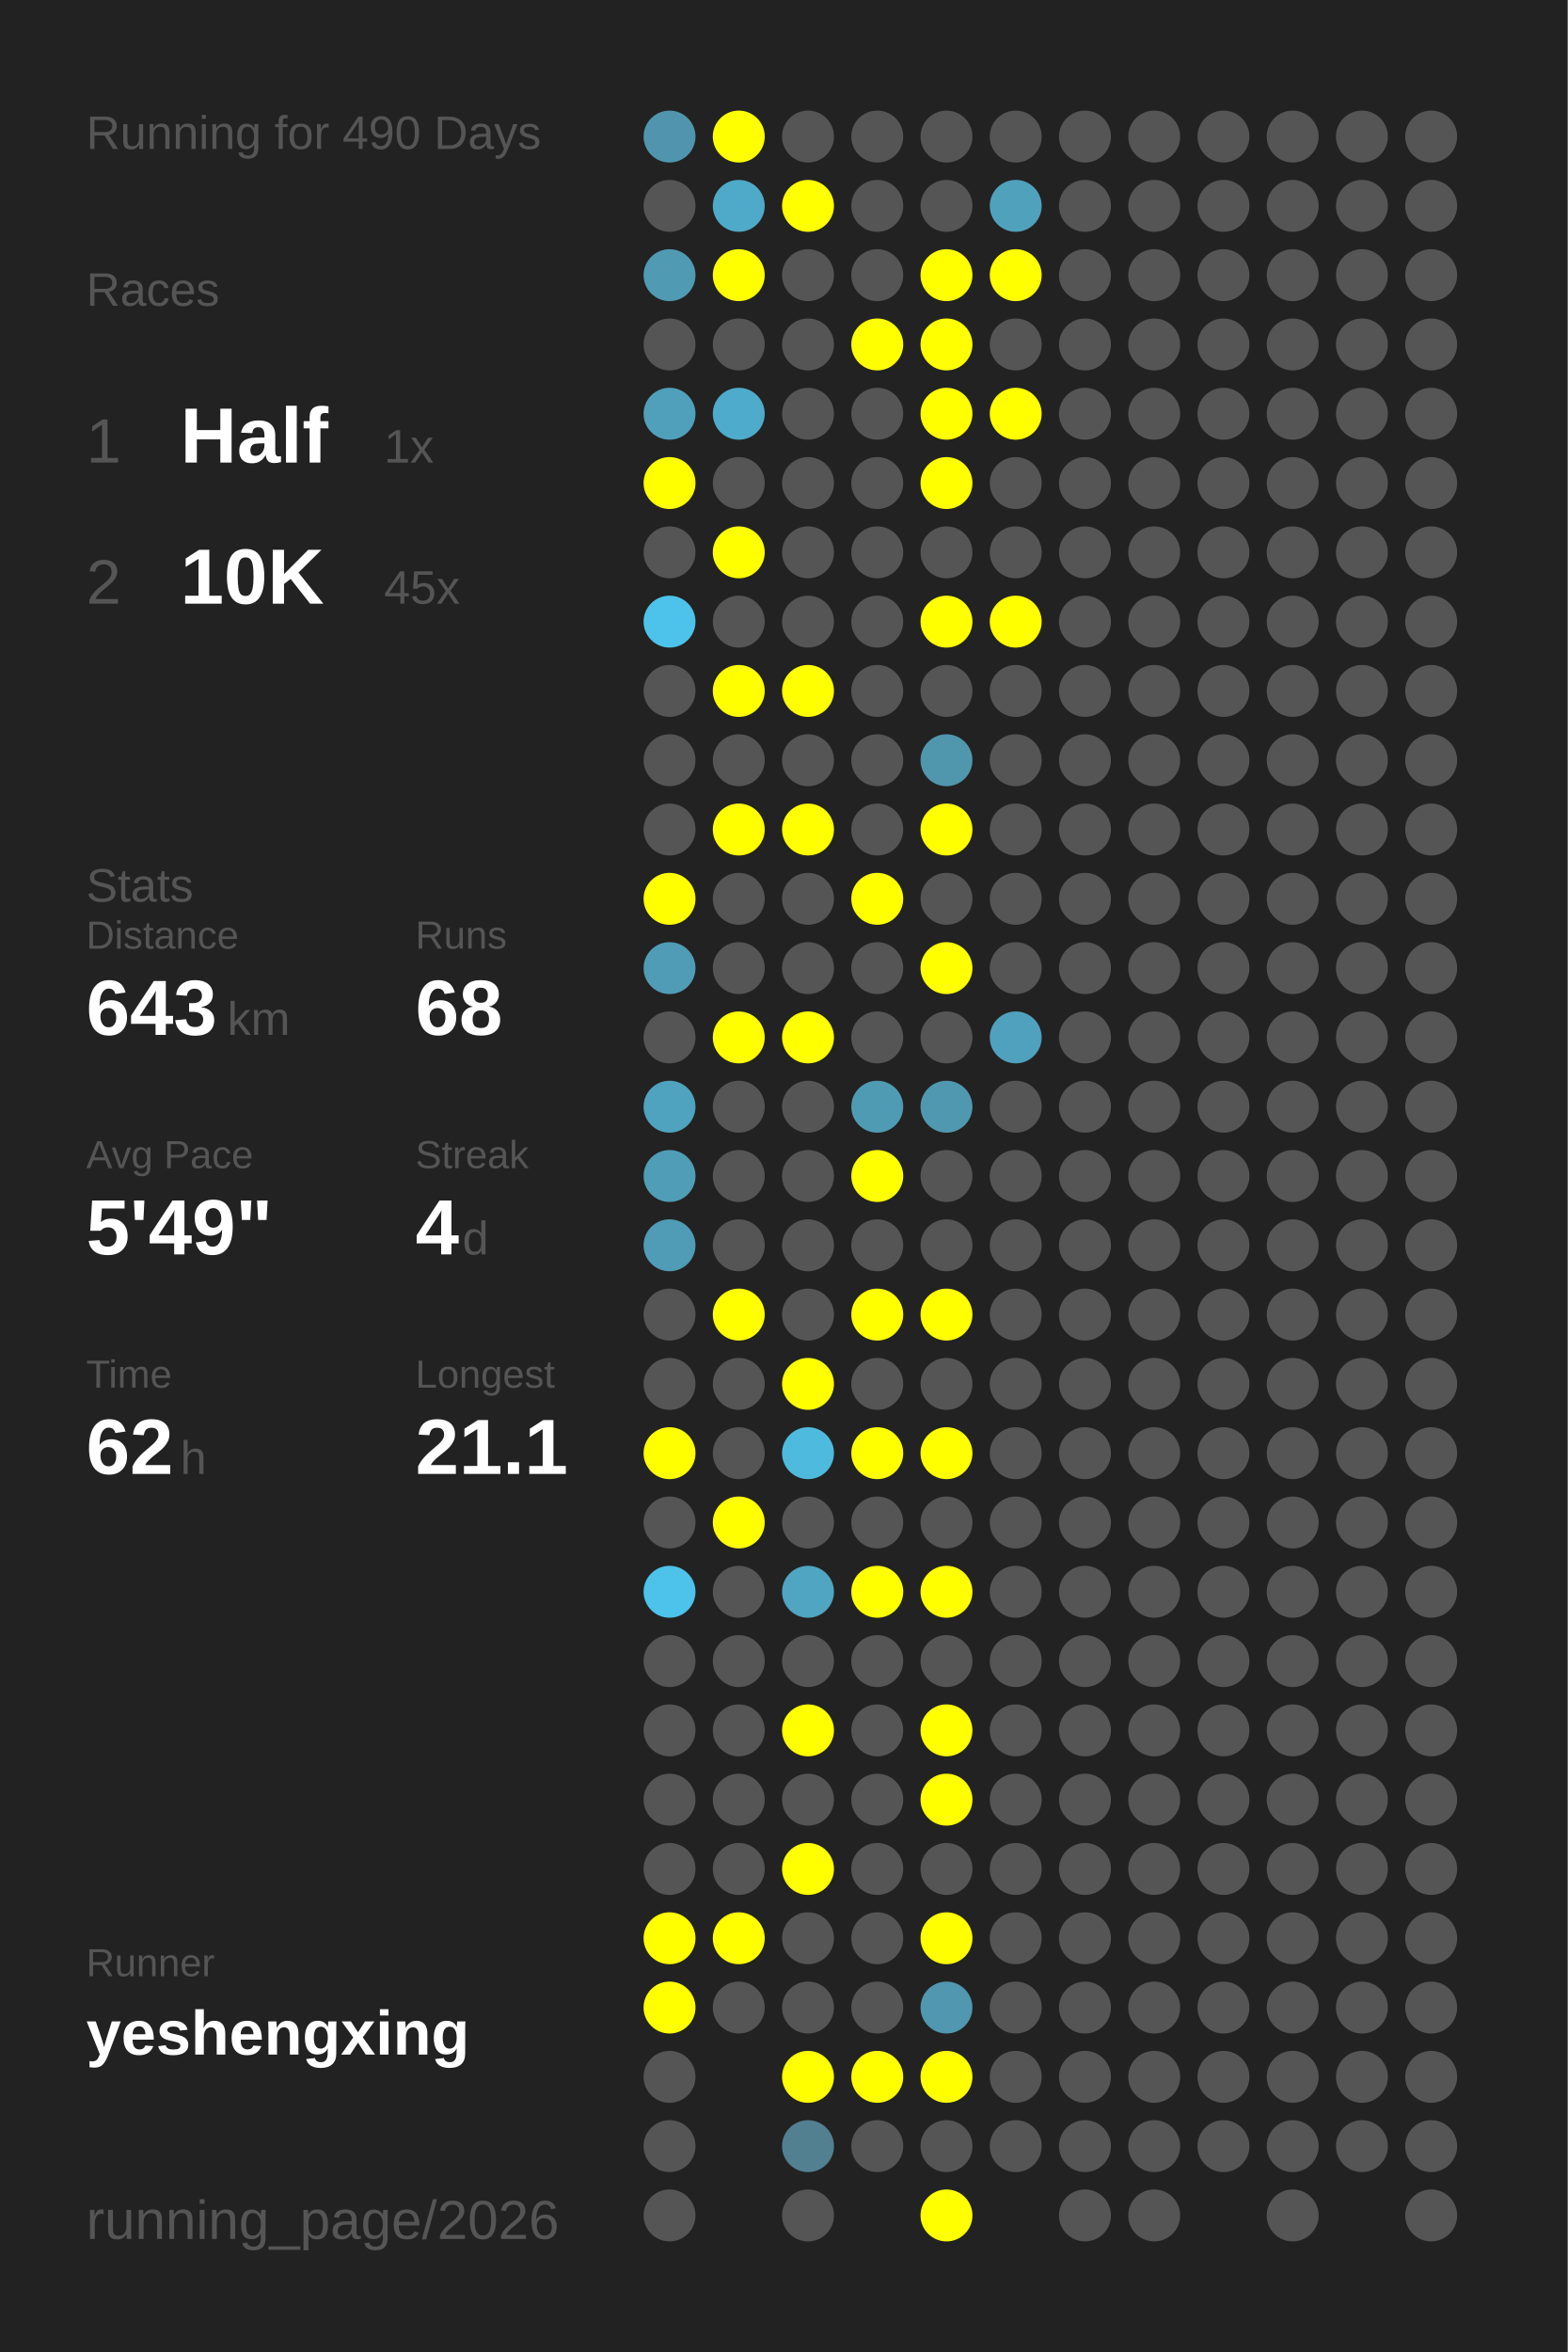
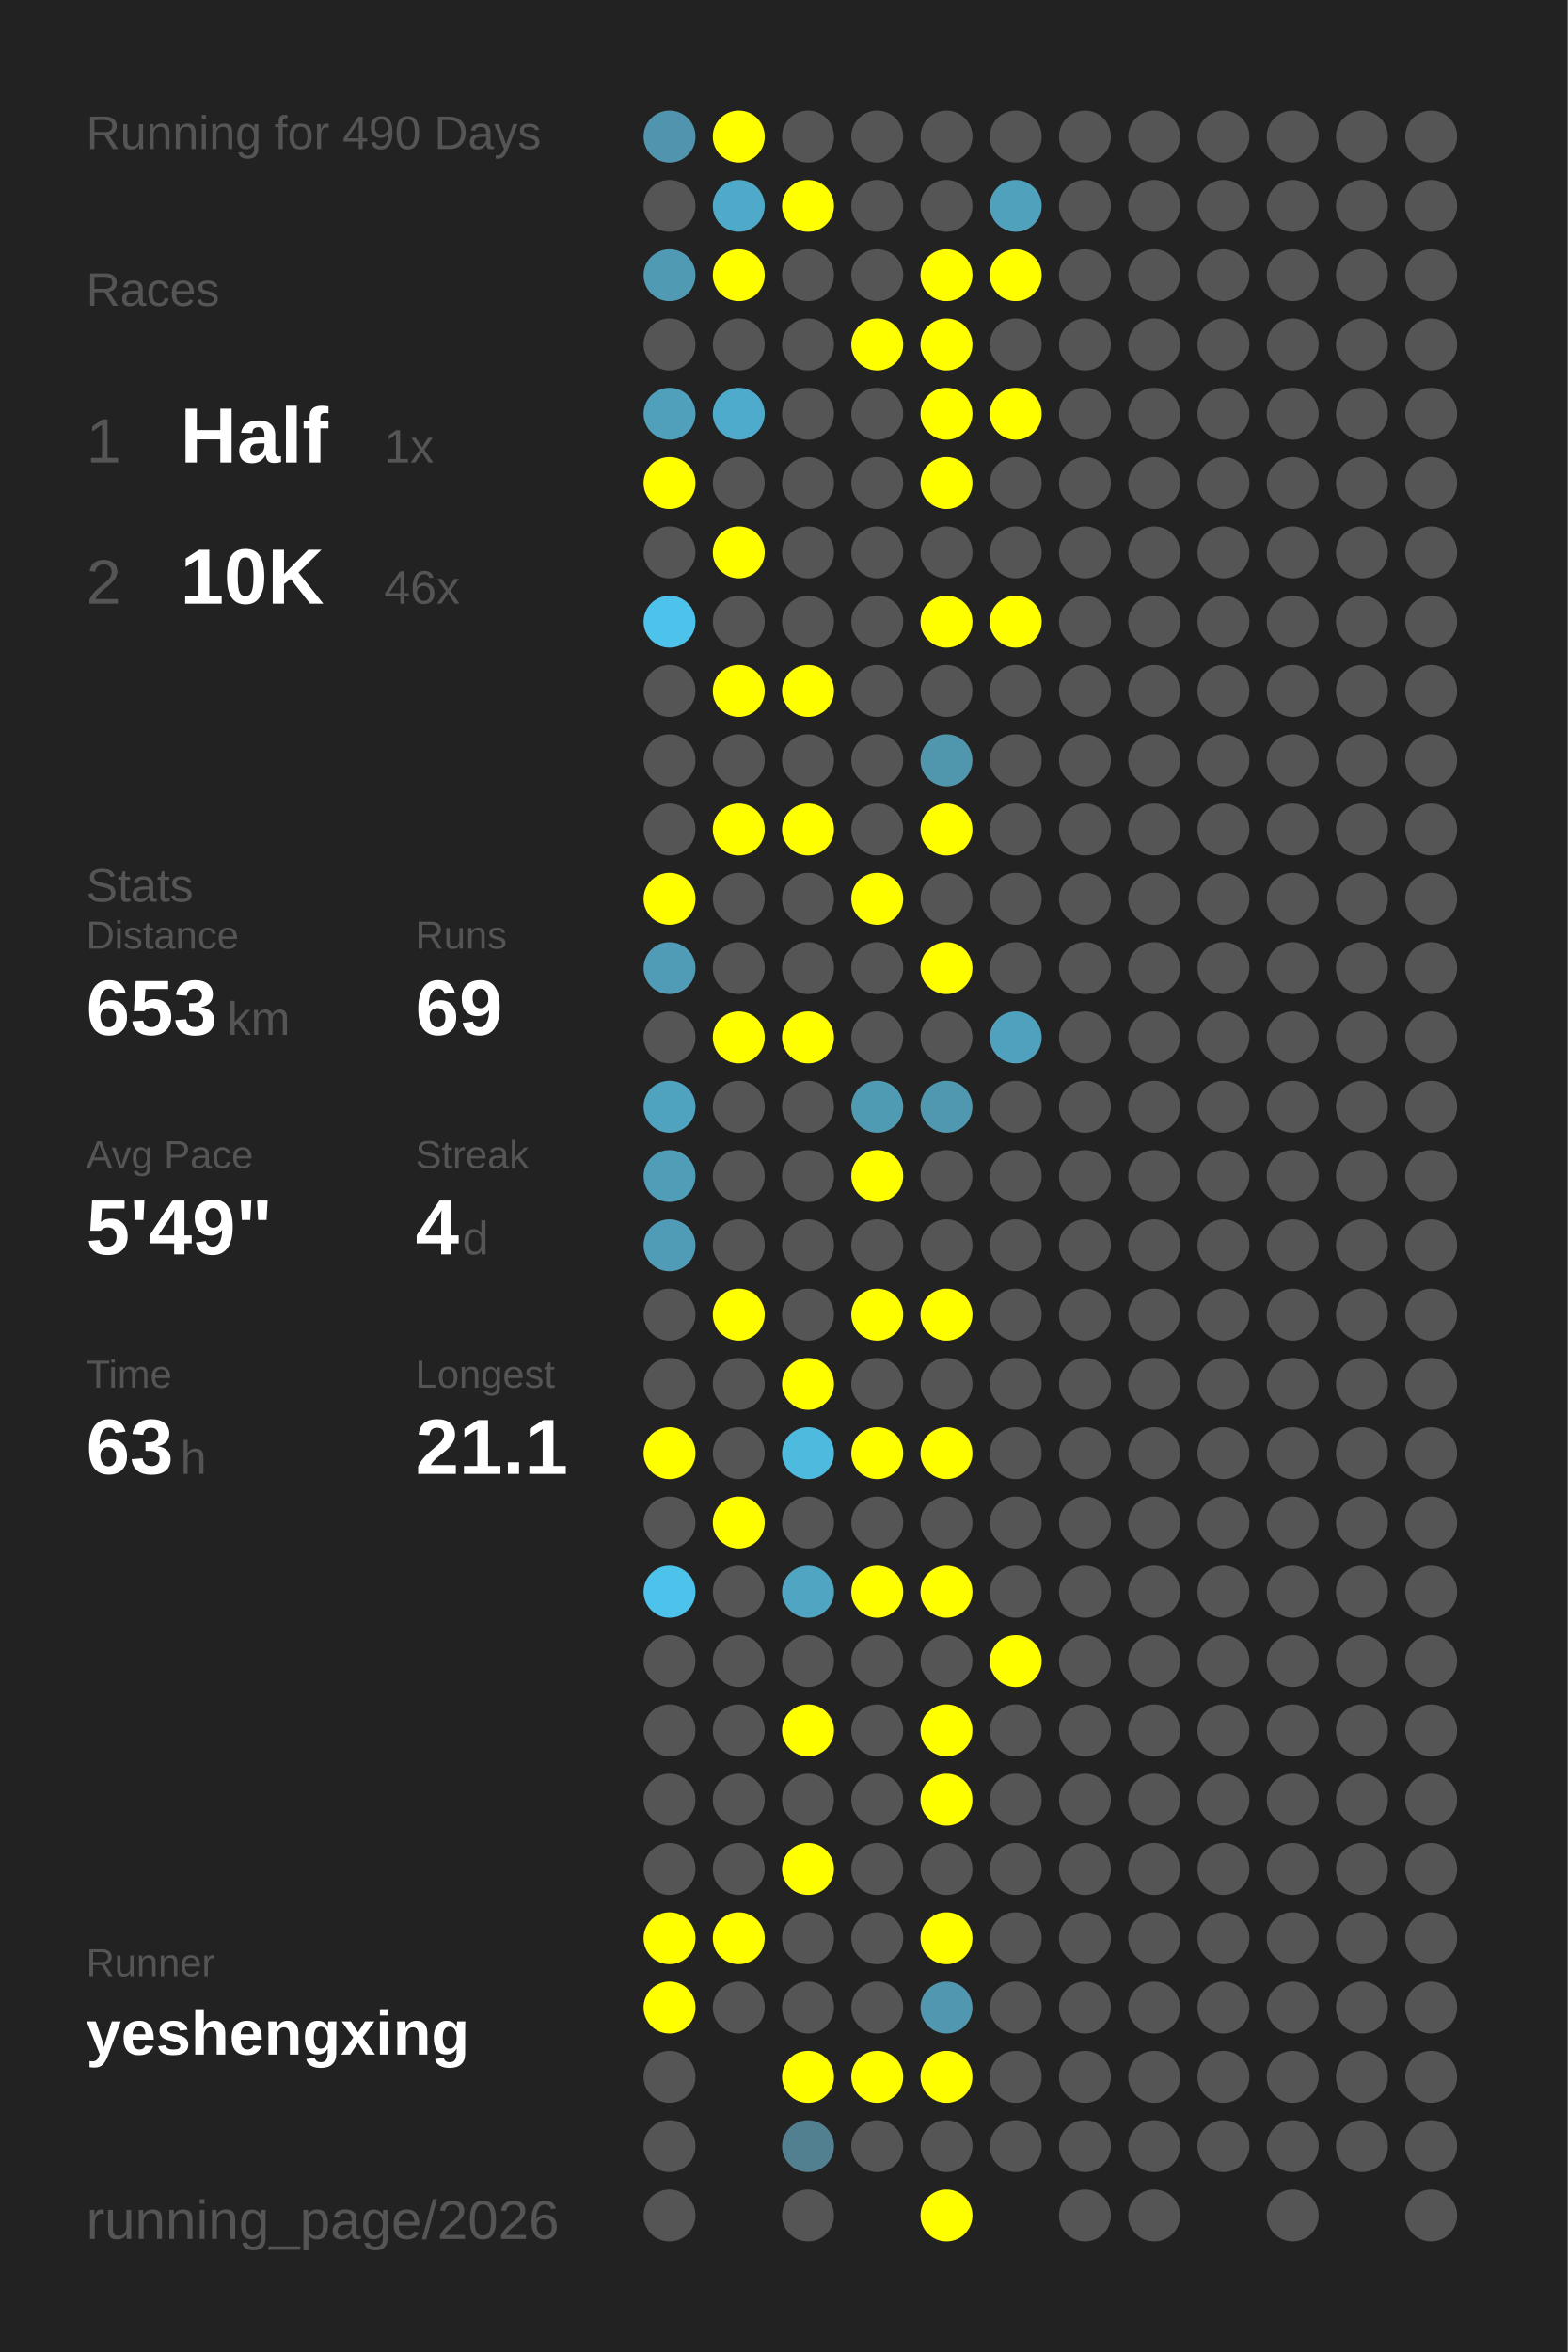
<svg xmlns="http://www.w3.org/2000/svg" baseProfile="full" height="300mm" version="1.1" viewBox="0,0,200,300" width="200mm">
  <defs />
  <rect fill="#222222" height="300" width="200" x="0" y="0" />
  <text fill="#555555" style="font-size:6px; font-family:Arial;" x="11" y="19">Running for 490 Days</text>
  <text fill="#555555" style="font-size:6px; font-family:Arial;" x="11" y="39">Races</text>
  <text fill="#555555" style="font-size:8px; font-family:Arial;" x="11" y="59">1</text>
  <text fill="#FFFFFF" style="font-size:10px; font-family:Arial; font-weight:bold;" x="23" y="59">Half</text>
  <text fill="#555555" style="font-size:6px; font-family:Arial;" x="49" y="59">1x</text>
  <text fill="#555555" style="font-size:8px; font-family:Arial;" x="11" y="77">2</text>
  <text fill="#FFFFFF" style="font-size:10px; font-family:Arial; font-weight:bold;" x="23" y="77">10K</text>
-   <text fill="#555555" style="font-size:6px; font-family:Arial;" x="49" y="77">45x</text>
+   <text fill="#555555" style="font-size:6px; font-family:Arial;" x="49" y="77">46x</text>
  <text fill="#555555" style="font-size:6px; font-family:Arial;" x="11" y="115">Stats</text>
  <text fill="#555555" style="font-size:5px; font-family:Arial;" x="11" y="121">Distance</text>
-   <text fill="#FFFFFF" style="font-size:10px; font-family:Arial; font-weight:bold;" x="11" y="132">643</text>
+   <text fill="#FFFFFF" style="font-size:10px; font-family:Arial; font-weight:bold;" x="11" y="132">653</text>
  <text fill="#555555" style="font-size:6px; font-family:Arial;" x="29" y="132">km</text>
  <text fill="#555555" style="font-size:5px; font-family:Arial;" x="53" y="121">Runs</text>
-   <text fill="#FFFFFF" style="font-size:10px; font-family:Arial; font-weight:bold;" x="53" y="132">68</text>
+   <text fill="#FFFFFF" style="font-size:10px; font-family:Arial; font-weight:bold;" x="53" y="132">69</text>
  <text fill="#555555" style="font-size:5px; font-family:Arial;" x="11" y="149">Avg Pace</text>
  <text fill="#FFFFFF" style="font-size:10px; font-family:Arial; font-weight:bold;" x="11" y="160">5'49"</text>
  <text fill="#555555" style="font-size:5px; font-family:Arial;" x="53" y="149">Streak</text>
  <text fill="#FFFFFF" style="font-size:10px; font-family:Arial; font-weight:bold;" x="53" y="160">4</text>
  <text fill="#555555" style="font-size:6px; font-family:Arial;" x="59" y="160">d</text>
  <text fill="#555555" style="font-size:5px; font-family:Arial;" x="11" y="177">Time</text>
-   <text fill="#FFFFFF" style="font-size:10px; font-family:Arial; font-weight:bold;" x="11" y="188">62</text>
+   <text fill="#FFFFFF" style="font-size:10px; font-family:Arial; font-weight:bold;" x="11" y="188">63</text>
  <text fill="#555555" style="font-size:6px; font-family:Arial;" x="23" y="188">h</text>
  <text fill="#555555" style="font-size:5px; font-family:Arial;" x="53" y="177">Longest</text>
  <text fill="#FFFFFF" style="font-size:10px; font-family:Arial; font-weight:bold;" x="53" y="188">21.1</text>
  <text fill="#555555" style="font-size:5px; font-family:Arial;" x="11" y="252.065">Runner</text>
  <text fill="#FFFFFF" style="font-size:8px; font-family:Arial; font-weight:bold;" x="11" y="262.065">yeshengxing</text>
  <text fill="#555555" style="font-size:7px; font-family:Arial;" x="11" y="285.581">running_page/2026</text>
  <circle cx="85.417" cy="17.419" fill="#5095ad" r="3.312" />
  <circle cx="85.417" cy="26.258" fill="#555555" r="3.312" />
  <circle cx="85.417" cy="35.097" fill="#509ab3" r="3.312" />
  <circle cx="85.417" cy="43.935" fill="#555555" r="3.312" />
  <circle cx="85.417" cy="52.774" fill="#50a0bb" r="3.312" />
  <circle cx="85.417" cy="61.613" fill="#FFFF00" r="3.312" />
  <circle cx="85.417" cy="70.452" fill="#555555" r="3.312" />
  <circle cx="85.417" cy="79.29" fill="#4dc3eb" r="3.312" />
  <circle cx="85.417" cy="88.129" fill="#555555" r="3.312" />
  <circle cx="85.417" cy="96.968" fill="#555555" r="3.312" />
  <circle cx="85.417" cy="105.806" fill="#555555" r="3.312" />
  <circle cx="85.417" cy="114.645" fill="#FFFF00" r="3.312" />
  <circle cx="85.417" cy="123.484" fill="#509cb6" r="3.312" />
  <circle cx="85.417" cy="132.323" fill="#555555" r="3.312" />
  <circle cx="85.417" cy="141.161" fill="#4fa3bf" r="3.312" />
  <circle cx="85.417" cy="150" fill="#509db7" r="3.312" />
  <circle cx="85.417" cy="158.839" fill="#509bb5" r="3.312" />
  <circle cx="85.417" cy="167.677" fill="#555555" r="3.312" />
  <circle cx="85.417" cy="176.516" fill="#555555" r="3.312" />
  <circle cx="85.417" cy="185.355" fill="#FFFF00" r="3.312" />
  <circle cx="85.417" cy="194.194" fill="#555555" r="3.312" />
  <circle cx="85.417" cy="203.032" fill="#4dc2ea" r="3.312" />
  <circle cx="85.417" cy="211.871" fill="#555555" r="3.312" />
  <circle cx="85.417" cy="220.71" fill="#555555" r="3.312" />
  <circle cx="85.417" cy="229.548" fill="#555555" r="3.312" />
  <circle cx="85.417" cy="238.387" fill="#555555" r="3.312" />
  <circle cx="85.417" cy="247.226" fill="#FFFF00" r="3.312" />
  <circle cx="85.417" cy="256.065" fill="#FFFF00" r="3.312" />
  <circle cx="85.417" cy="264.903" fill="#555555" r="3.312" />
  <circle cx="85.417" cy="273.742" fill="#555555" r="3.312" />
  <circle cx="85.417" cy="282.581" fill="#555555" r="3.312" />
  <circle cx="94.25" cy="17.419" fill="#FFFF00" r="3.312" />
  <circle cx="94.25" cy="26.258" fill="#4fa9c8" r="3.312" />
  <circle cx="94.25" cy="35.097" fill="#FFFF00" r="3.312" />
  <circle cx="94.25" cy="43.935" fill="#555555" r="3.312" />
  <circle cx="94.25" cy="52.774" fill="#4fabcb" r="3.312" />
  <circle cx="94.25" cy="61.613" fill="#555555" r="3.312" />
  <circle cx="94.25" cy="70.452" fill="#FFFF00" r="3.312" />
  <circle cx="94.25" cy="79.29" fill="#555555" r="3.312" />
  <circle cx="94.25" cy="88.129" fill="#FFFF00" r="3.312" />
  <circle cx="94.25" cy="96.968" fill="#555555" r="3.312" />
  <circle cx="94.25" cy="105.806" fill="#FFFF00" r="3.312" />
  <circle cx="94.25" cy="114.645" fill="#555555" r="3.312" />
  <circle cx="94.25" cy="123.484" fill="#555555" r="3.312" />
  <circle cx="94.25" cy="132.323" fill="#FFFF00" r="3.312" />
  <circle cx="94.25" cy="141.161" fill="#555555" r="3.312" />
  <circle cx="94.25" cy="150" fill="#555555" r="3.312" />
  <circle cx="94.25" cy="158.839" fill="#555555" r="3.312" />
  <circle cx="94.25" cy="167.677" fill="#FFFF00" r="3.312" />
  <circle cx="94.25" cy="176.516" fill="#555555" r="3.312" />
  <circle cx="94.25" cy="185.355" fill="#555555" r="3.312" />
  <circle cx="94.25" cy="194.194" fill="#FFFF00" r="3.312" />
  <circle cx="94.25" cy="203.032" fill="#555555" r="3.312" />
  <circle cx="94.25" cy="211.871" fill="#555555" r="3.312" />
  <circle cx="94.25" cy="220.71" fill="#555555" r="3.312" />
  <circle cx="94.25" cy="229.548" fill="#555555" r="3.312" />
  <circle cx="94.25" cy="238.387" fill="#555555" r="3.312" />
  <circle cx="94.25" cy="247.226" fill="#FFFF00" r="3.312" />
  <circle cx="94.25" cy="256.065" fill="#555555" r="3.312" />
  <circle cx="103.083" cy="17.419" fill="#555555" r="3.312" />
  <circle cx="103.083" cy="26.258" fill="#FFFF00" r="3.312" />
  <circle cx="103.083" cy="35.097" fill="#555555" r="3.312" />
  <circle cx="103.083" cy="43.935" fill="#555555" r="3.312" />
  <circle cx="103.083" cy="52.774" fill="#555555" r="3.312" />
  <circle cx="103.083" cy="61.613" fill="#555555" r="3.312" />
  <circle cx="103.083" cy="70.452" fill="#555555" r="3.312" />
  <circle cx="103.083" cy="79.29" fill="#555555" r="3.312" />
  <circle cx="103.083" cy="88.129" fill="#FFFF00" r="3.312" />
  <circle cx="103.083" cy="96.968" fill="#555555" r="3.312" />
  <circle cx="103.083" cy="105.806" fill="#FFFF00" r="3.312" />
  <circle cx="103.083" cy="114.645" fill="#555555" r="3.312" />
  <circle cx="103.083" cy="123.484" fill="#555555" r="3.312" />
  <circle cx="103.083" cy="132.323" fill="#FFFF00" r="3.312" />
  <circle cx="103.083" cy="141.161" fill="#555555" r="3.312" />
  <circle cx="103.083" cy="150" fill="#555555" r="3.312" />
  <circle cx="103.083" cy="158.839" fill="#555555" r="3.312" />
  <circle cx="103.083" cy="167.677" fill="#555555" r="3.312" />
  <circle cx="103.083" cy="176.516" fill="#FFFF00" r="3.312" />
  <circle cx="103.083" cy="185.355" fill="#4ebade" r="3.312" />
  <circle cx="103.083" cy="194.194" fill="#555555" r="3.312" />
  <circle cx="103.083" cy="203.032" fill="#4fa5c2" r="3.312" />
  <circle cx="103.083" cy="211.871" fill="#555555" r="3.312" />
  <circle cx="103.083" cy="220.71" fill="#FFFF00" r="3.312" />
  <circle cx="103.083" cy="229.548" fill="#555555" r="3.312" />
  <circle cx="103.083" cy="238.387" fill="#FFFF00" r="3.312" />
  <circle cx="103.083" cy="247.226" fill="#555555" r="3.312" />
  <circle cx="103.083" cy="256.065" fill="#555555" r="3.312" />
  <circle cx="103.083" cy="264.903" fill="#FFFF00" r="3.312" />
  <circle cx="103.083" cy="273.742" fill="#528090" r="3.312" />
  <circle cx="103.083" cy="282.581" fill="#555555" r="3.312" />
  <circle cx="111.917" cy="17.419" fill="#555555" r="3.312" />
  <circle cx="111.917" cy="26.258" fill="#555555" r="3.312" />
  <circle cx="111.917" cy="35.097" fill="#555555" r="3.312" />
  <circle cx="111.917" cy="43.935" fill="#FFFF00" r="3.312" />
  <circle cx="111.917" cy="52.774" fill="#555555" r="3.312" />
  <circle cx="111.917" cy="61.613" fill="#555555" r="3.312" />
  <circle cx="111.917" cy="70.452" fill="#555555" r="3.312" />
  <circle cx="111.917" cy="79.29" fill="#555555" r="3.312" />
  <circle cx="111.917" cy="88.129" fill="#555555" r="3.312" />
  <circle cx="111.917" cy="96.968" fill="#555555" r="3.312" />
  <circle cx="111.917" cy="105.806" fill="#555555" r="3.312" />
  <circle cx="111.917" cy="114.645" fill="#FFFF00" r="3.312" />
  <circle cx="111.917" cy="123.484" fill="#555555" r="3.312" />
  <circle cx="111.917" cy="132.323" fill="#555555" r="3.312" />
  <circle cx="111.917" cy="141.161" fill="#509bb4" r="3.312" />
  <circle cx="111.917" cy="150" fill="#FFFF00" r="3.312" />
  <circle cx="111.917" cy="158.839" fill="#555555" r="3.312" />
  <circle cx="111.917" cy="167.677" fill="#FFFF00" r="3.312" />
  <circle cx="111.917" cy="176.516" fill="#555555" r="3.312" />
  <circle cx="111.917" cy="185.355" fill="#FFFF00" r="3.312" />
  <circle cx="111.917" cy="194.194" fill="#555555" r="3.312" />
  <circle cx="111.917" cy="203.032" fill="#FFFF00" r="3.312" />
  <circle cx="111.917" cy="211.871" fill="#555555" r="3.312" />
  <circle cx="111.917" cy="220.71" fill="#555555" r="3.312" />
  <circle cx="111.917" cy="229.548" fill="#555555" r="3.312" />
  <circle cx="111.917" cy="238.387" fill="#555555" r="3.312" />
  <circle cx="111.917" cy="247.226" fill="#555555" r="3.312" />
  <circle cx="111.917" cy="256.065" fill="#555555" r="3.312" />
  <circle cx="111.917" cy="264.903" fill="#FFFF00" r="3.312" />
  <circle cx="111.917" cy="273.742" fill="#555555" r="3.312" />
  <circle cx="120.75" cy="17.419" fill="#555555" r="3.312" />
  <circle cx="120.75" cy="26.258" fill="#555555" r="3.312" />
  <circle cx="120.75" cy="35.097" fill="#FFFF00" r="3.312" />
  <circle cx="120.75" cy="43.935" fill="#FFFF00" r="3.312" />
  <circle cx="120.75" cy="52.774" fill="#FFFF00" r="3.312" />
  <circle cx="120.75" cy="61.613" fill="#FFFF00" r="3.312" />
  <circle cx="120.75" cy="70.452" fill="#555555" r="3.312" />
  <circle cx="120.75" cy="79.29" fill="#FFFF00" r="3.312" />
  <circle cx="120.75" cy="88.129" fill="#555555" r="3.312" />
  <circle cx="120.75" cy="96.968" fill="#5096ad" r="3.312" />
  <circle cx="120.75" cy="105.806" fill="#FFFF00" r="3.312" />
  <circle cx="120.75" cy="114.645" fill="#555555" r="3.312" />
  <circle cx="120.75" cy="123.484" fill="#FFFF00" r="3.312" />
  <circle cx="120.75" cy="132.323" fill="#555555" r="3.312" />
  <circle cx="120.75" cy="141.161" fill="#5098b0" r="3.312" />
  <circle cx="120.75" cy="150" fill="#555555" r="3.312" />
  <circle cx="120.75" cy="158.839" fill="#555555" r="3.312" />
  <circle cx="120.75" cy="167.677" fill="#FFFF00" r="3.312" />
  <circle cx="120.75" cy="176.516" fill="#555555" r="3.312" />
  <circle cx="120.75" cy="185.355" fill="#FFFF00" r="3.312" />
  <circle cx="120.75" cy="194.194" fill="#555555" r="3.312" />
  <circle cx="120.75" cy="203.032" fill="#FFFF00" r="3.312" />
  <circle cx="120.75" cy="211.871" fill="#555555" r="3.312" />
  <circle cx="120.75" cy="220.71" fill="#FFFF00" r="3.312" />
  <circle cx="120.75" cy="229.548" fill="#FFFF00" r="3.312" />
  <circle cx="120.75" cy="238.387" fill="#555555" r="3.312" />
  <circle cx="120.75" cy="247.226" fill="#FFFF00" r="3.312" />
  <circle cx="120.75" cy="256.065" fill="#5097af" r="3.312" />
  <circle cx="120.75" cy="264.903" fill="#FFFF00" r="3.312" />
  <circle cx="120.75" cy="273.742" fill="#555555" r="3.312" />
  <circle cx="120.75" cy="282.581" fill="#FFFF00" r="3.312" />
  <circle cx="129.583" cy="17.419" fill="#555555" r="3.312" />
  <circle cx="129.583" cy="26.258" fill="#50a1bc" r="3.312" />
  <circle cx="129.583" cy="35.097" fill="#FFFF00" r="3.312" />
  <circle cx="129.583" cy="43.935" fill="#555555" r="3.312" />
  <circle cx="129.583" cy="52.774" fill="#FFFF00" r="3.312" />
  <circle cx="129.583" cy="61.613" fill="#555555" r="3.312" />
  <circle cx="129.583" cy="70.452" fill="#555555" r="3.312" />
  <circle cx="129.583" cy="79.29" fill="#FFFF00" r="3.312" />
  <circle cx="129.583" cy="88.129" fill="#555555" r="3.312" />
  <circle cx="129.583" cy="96.968" fill="#555555" r="3.312" />
  <circle cx="129.583" cy="105.806" fill="#555555" r="3.312" />
  <circle cx="129.583" cy="114.645" fill="#555555" r="3.312" />
  <circle cx="129.583" cy="123.484" fill="#555555" r="3.312" />
  <circle cx="129.583" cy="132.323" fill="#50a1bd" r="3.312" />
  <circle cx="129.583" cy="141.161" fill="#555555" r="3.312" />
  <circle cx="129.583" cy="150" fill="#555555" r="3.312" />
  <circle cx="129.583" cy="158.839" fill="#555555" r="3.312" />
  <circle cx="129.583" cy="167.677" fill="#555555" r="3.312" />
  <circle cx="129.583" cy="176.516" fill="#555555" r="3.312" />
  <circle cx="129.583" cy="185.355" fill="#555555" r="3.312" />
  <circle cx="129.583" cy="194.194" fill="#555555" r="3.312" />
  <circle cx="129.583" cy="203.032" fill="#555555" r="3.312" />
-   <circle cx="129.583" cy="211.871" fill="#555555" r="3.312" />
+   <circle cx="129.583" cy="211.871" fill="#FFFF00" r="3.312" />
  <circle cx="129.583" cy="220.71" fill="#555555" r="3.312" />
  <circle cx="129.583" cy="229.548" fill="#555555" r="3.312" />
  <circle cx="129.583" cy="238.387" fill="#555555" r="3.312" />
  <circle cx="129.583" cy="247.226" fill="#555555" r="3.312" />
  <circle cx="129.583" cy="256.065" fill="#555555" r="3.312" />
  <circle cx="129.583" cy="264.903" fill="#555555" r="3.312" />
  <circle cx="129.583" cy="273.742" fill="#555555" r="3.312" />
  <circle cx="138.417" cy="17.419" fill="#555555" r="3.312" />
  <circle cx="138.417" cy="26.258" fill="#555555" r="3.312" />
  <circle cx="138.417" cy="35.097" fill="#555555" r="3.312" />
  <circle cx="138.417" cy="43.935" fill="#555555" r="3.312" />
  <circle cx="138.417" cy="52.774" fill="#555555" r="3.312" />
  <circle cx="138.417" cy="61.613" fill="#555555" r="3.312" />
  <circle cx="138.417" cy="70.452" fill="#555555" r="3.312" />
  <circle cx="138.417" cy="79.29" fill="#555555" r="3.312" />
  <circle cx="138.417" cy="88.129" fill="#555555" r="3.312" />
  <circle cx="138.417" cy="96.968" fill="#555555" r="3.312" />
  <circle cx="138.417" cy="105.806" fill="#555555" r="3.312" />
  <circle cx="138.417" cy="114.645" fill="#555555" r="3.312" />
  <circle cx="138.417" cy="123.484" fill="#555555" r="3.312" />
  <circle cx="138.417" cy="132.323" fill="#555555" r="3.312" />
  <circle cx="138.417" cy="141.161" fill="#555555" r="3.312" />
  <circle cx="138.417" cy="150" fill="#555555" r="3.312" />
  <circle cx="138.417" cy="158.839" fill="#555555" r="3.312" />
  <circle cx="138.417" cy="167.677" fill="#555555" r="3.312" />
  <circle cx="138.417" cy="176.516" fill="#555555" r="3.312" />
  <circle cx="138.417" cy="185.355" fill="#555555" r="3.312" />
  <circle cx="138.417" cy="194.194" fill="#555555" r="3.312" />
  <circle cx="138.417" cy="203.032" fill="#555555" r="3.312" />
  <circle cx="138.417" cy="211.871" fill="#555555" r="3.312" />
  <circle cx="138.417" cy="220.71" fill="#555555" r="3.312" />
  <circle cx="138.417" cy="229.548" fill="#555555" r="3.312" />
  <circle cx="138.417" cy="238.387" fill="#555555" r="3.312" />
  <circle cx="138.417" cy="247.226" fill="#555555" r="3.312" />
  <circle cx="138.417" cy="256.065" fill="#555555" r="3.312" />
  <circle cx="138.417" cy="264.903" fill="#555555" r="3.312" />
  <circle cx="138.417" cy="273.742" fill="#555555" r="3.312" />
  <circle cx="138.417" cy="282.581" fill="#555555" r="3.312" />
  <circle cx="147.25" cy="17.419" fill="#555555" r="3.312" />
  <circle cx="147.25" cy="26.258" fill="#555555" r="3.312" />
  <circle cx="147.25" cy="35.097" fill="#555555" r="3.312" />
  <circle cx="147.25" cy="43.935" fill="#555555" r="3.312" />
  <circle cx="147.25" cy="52.774" fill="#555555" r="3.312" />
  <circle cx="147.25" cy="61.613" fill="#555555" r="3.312" />
  <circle cx="147.25" cy="70.452" fill="#555555" r="3.312" />
  <circle cx="147.25" cy="79.29" fill="#555555" r="3.312" />
  <circle cx="147.25" cy="88.129" fill="#555555" r="3.312" />
  <circle cx="147.25" cy="96.968" fill="#555555" r="3.312" />
  <circle cx="147.25" cy="105.806" fill="#555555" r="3.312" />
  <circle cx="147.25" cy="114.645" fill="#555555" r="3.312" />
  <circle cx="147.25" cy="123.484" fill="#555555" r="3.312" />
  <circle cx="147.25" cy="132.323" fill="#555555" r="3.312" />
  <circle cx="147.25" cy="141.161" fill="#555555" r="3.312" />
  <circle cx="147.25" cy="150" fill="#555555" r="3.312" />
  <circle cx="147.25" cy="158.839" fill="#555555" r="3.312" />
  <circle cx="147.25" cy="167.677" fill="#555555" r="3.312" />
  <circle cx="147.25" cy="176.516" fill="#555555" r="3.312" />
  <circle cx="147.25" cy="185.355" fill="#555555" r="3.312" />
  <circle cx="147.25" cy="194.194" fill="#555555" r="3.312" />
  <circle cx="147.25" cy="203.032" fill="#555555" r="3.312" />
  <circle cx="147.25" cy="211.871" fill="#555555" r="3.312" />
  <circle cx="147.25" cy="220.71" fill="#555555" r="3.312" />
  <circle cx="147.25" cy="229.548" fill="#555555" r="3.312" />
  <circle cx="147.25" cy="238.387" fill="#555555" r="3.312" />
  <circle cx="147.25" cy="247.226" fill="#555555" r="3.312" />
  <circle cx="147.25" cy="256.065" fill="#555555" r="3.312" />
  <circle cx="147.25" cy="264.903" fill="#555555" r="3.312" />
  <circle cx="147.25" cy="273.742" fill="#555555" r="3.312" />
  <circle cx="147.25" cy="282.581" fill="#555555" r="3.312" />
  <circle cx="156.083" cy="17.419" fill="#555555" r="3.312" />
  <circle cx="156.083" cy="26.258" fill="#555555" r="3.312" />
  <circle cx="156.083" cy="35.097" fill="#555555" r="3.312" />
  <circle cx="156.083" cy="43.935" fill="#555555" r="3.312" />
  <circle cx="156.083" cy="52.774" fill="#555555" r="3.312" />
  <circle cx="156.083" cy="61.613" fill="#555555" r="3.312" />
  <circle cx="156.083" cy="70.452" fill="#555555" r="3.312" />
  <circle cx="156.083" cy="79.29" fill="#555555" r="3.312" />
  <circle cx="156.083" cy="88.129" fill="#555555" r="3.312" />
  <circle cx="156.083" cy="96.968" fill="#555555" r="3.312" />
  <circle cx="156.083" cy="105.806" fill="#555555" r="3.312" />
  <circle cx="156.083" cy="114.645" fill="#555555" r="3.312" />
  <circle cx="156.083" cy="123.484" fill="#555555" r="3.312" />
  <circle cx="156.083" cy="132.323" fill="#555555" r="3.312" />
  <circle cx="156.083" cy="141.161" fill="#555555" r="3.312" />
  <circle cx="156.083" cy="150" fill="#555555" r="3.312" />
  <circle cx="156.083" cy="158.839" fill="#555555" r="3.312" />
  <circle cx="156.083" cy="167.677" fill="#555555" r="3.312" />
  <circle cx="156.083" cy="176.516" fill="#555555" r="3.312" />
  <circle cx="156.083" cy="185.355" fill="#555555" r="3.312" />
  <circle cx="156.083" cy="194.194" fill="#555555" r="3.312" />
  <circle cx="156.083" cy="203.032" fill="#555555" r="3.312" />
  <circle cx="156.083" cy="211.871" fill="#555555" r="3.312" />
  <circle cx="156.083" cy="220.71" fill="#555555" r="3.312" />
  <circle cx="156.083" cy="229.548" fill="#555555" r="3.312" />
  <circle cx="156.083" cy="238.387" fill="#555555" r="3.312" />
  <circle cx="156.083" cy="247.226" fill="#555555" r="3.312" />
  <circle cx="156.083" cy="256.065" fill="#555555" r="3.312" />
  <circle cx="156.083" cy="264.903" fill="#555555" r="3.312" />
  <circle cx="156.083" cy="273.742" fill="#555555" r="3.312" />
  <circle cx="164.917" cy="17.419" fill="#555555" r="3.312" />
  <circle cx="164.917" cy="26.258" fill="#555555" r="3.312" />
  <circle cx="164.917" cy="35.097" fill="#555555" r="3.312" />
  <circle cx="164.917" cy="43.935" fill="#555555" r="3.312" />
  <circle cx="164.917" cy="52.774" fill="#555555" r="3.312" />
  <circle cx="164.917" cy="61.613" fill="#555555" r="3.312" />
  <circle cx="164.917" cy="70.452" fill="#555555" r="3.312" />
  <circle cx="164.917" cy="79.29" fill="#555555" r="3.312" />
  <circle cx="164.917" cy="88.129" fill="#555555" r="3.312" />
  <circle cx="164.917" cy="96.968" fill="#555555" r="3.312" />
  <circle cx="164.917" cy="105.806" fill="#555555" r="3.312" />
  <circle cx="164.917" cy="114.645" fill="#555555" r="3.312" />
  <circle cx="164.917" cy="123.484" fill="#555555" r="3.312" />
  <circle cx="164.917" cy="132.323" fill="#555555" r="3.312" />
  <circle cx="164.917" cy="141.161" fill="#555555" r="3.312" />
  <circle cx="164.917" cy="150" fill="#555555" r="3.312" />
  <circle cx="164.917" cy="158.839" fill="#555555" r="3.312" />
  <circle cx="164.917" cy="167.677" fill="#555555" r="3.312" />
  <circle cx="164.917" cy="176.516" fill="#555555" r="3.312" />
  <circle cx="164.917" cy="185.355" fill="#555555" r="3.312" />
  <circle cx="164.917" cy="194.194" fill="#555555" r="3.312" />
  <circle cx="164.917" cy="203.032" fill="#555555" r="3.312" />
  <circle cx="164.917" cy="211.871" fill="#555555" r="3.312" />
  <circle cx="164.917" cy="220.71" fill="#555555" r="3.312" />
  <circle cx="164.917" cy="229.548" fill="#555555" r="3.312" />
  <circle cx="164.917" cy="238.387" fill="#555555" r="3.312" />
  <circle cx="164.917" cy="247.226" fill="#555555" r="3.312" />
  <circle cx="164.917" cy="256.065" fill="#555555" r="3.312" />
  <circle cx="164.917" cy="264.903" fill="#555555" r="3.312" />
  <circle cx="164.917" cy="273.742" fill="#555555" r="3.312" />
  <circle cx="164.917" cy="282.581" fill="#555555" r="3.312" />
  <circle cx="173.75" cy="17.419" fill="#555555" r="3.312" />
  <circle cx="173.75" cy="26.258" fill="#555555" r="3.312" />
  <circle cx="173.75" cy="35.097" fill="#555555" r="3.312" />
  <circle cx="173.75" cy="43.935" fill="#555555" r="3.312" />
  <circle cx="173.75" cy="52.774" fill="#555555" r="3.312" />
  <circle cx="173.75" cy="61.613" fill="#555555" r="3.312" />
  <circle cx="173.75" cy="70.452" fill="#555555" r="3.312" />
  <circle cx="173.75" cy="79.29" fill="#555555" r="3.312" />
  <circle cx="173.75" cy="88.129" fill="#555555" r="3.312" />
  <circle cx="173.75" cy="96.968" fill="#555555" r="3.312" />
  <circle cx="173.75" cy="105.806" fill="#555555" r="3.312" />
  <circle cx="173.75" cy="114.645" fill="#555555" r="3.312" />
  <circle cx="173.75" cy="123.484" fill="#555555" r="3.312" />
  <circle cx="173.75" cy="132.323" fill="#555555" r="3.312" />
  <circle cx="173.75" cy="141.161" fill="#555555" r="3.312" />
  <circle cx="173.75" cy="150" fill="#555555" r="3.312" />
  <circle cx="173.75" cy="158.839" fill="#555555" r="3.312" />
  <circle cx="173.75" cy="167.677" fill="#555555" r="3.312" />
  <circle cx="173.75" cy="176.516" fill="#555555" r="3.312" />
  <circle cx="173.75" cy="185.355" fill="#555555" r="3.312" />
  <circle cx="173.75" cy="194.194" fill="#555555" r="3.312" />
  <circle cx="173.75" cy="203.032" fill="#555555" r="3.312" />
  <circle cx="173.75" cy="211.871" fill="#555555" r="3.312" />
  <circle cx="173.75" cy="220.71" fill="#555555" r="3.312" />
  <circle cx="173.75" cy="229.548" fill="#555555" r="3.312" />
  <circle cx="173.75" cy="238.387" fill="#555555" r="3.312" />
  <circle cx="173.75" cy="247.226" fill="#555555" r="3.312" />
  <circle cx="173.75" cy="256.065" fill="#555555" r="3.312" />
  <circle cx="173.75" cy="264.903" fill="#555555" r="3.312" />
  <circle cx="173.75" cy="273.742" fill="#555555" r="3.312" />
  <circle cx="182.583" cy="17.419" fill="#555555" r="3.312" />
  <circle cx="182.583" cy="26.258" fill="#555555" r="3.312" />
  <circle cx="182.583" cy="35.097" fill="#555555" r="3.312" />
  <circle cx="182.583" cy="43.935" fill="#555555" r="3.312" />
  <circle cx="182.583" cy="52.774" fill="#555555" r="3.312" />
  <circle cx="182.583" cy="61.613" fill="#555555" r="3.312" />
  <circle cx="182.583" cy="70.452" fill="#555555" r="3.312" />
  <circle cx="182.583" cy="79.29" fill="#555555" r="3.312" />
  <circle cx="182.583" cy="88.129" fill="#555555" r="3.312" />
  <circle cx="182.583" cy="96.968" fill="#555555" r="3.312" />
  <circle cx="182.583" cy="105.806" fill="#555555" r="3.312" />
  <circle cx="182.583" cy="114.645" fill="#555555" r="3.312" />
  <circle cx="182.583" cy="123.484" fill="#555555" r="3.312" />
  <circle cx="182.583" cy="132.323" fill="#555555" r="3.312" />
  <circle cx="182.583" cy="141.161" fill="#555555" r="3.312" />
  <circle cx="182.583" cy="150" fill="#555555" r="3.312" />
  <circle cx="182.583" cy="158.839" fill="#555555" r="3.312" />
  <circle cx="182.583" cy="167.677" fill="#555555" r="3.312" />
  <circle cx="182.583" cy="176.516" fill="#555555" r="3.312" />
  <circle cx="182.583" cy="185.355" fill="#555555" r="3.312" />
  <circle cx="182.583" cy="194.194" fill="#555555" r="3.312" />
  <circle cx="182.583" cy="203.032" fill="#555555" r="3.312" />
  <circle cx="182.583" cy="211.871" fill="#555555" r="3.312" />
  <circle cx="182.583" cy="220.71" fill="#555555" r="3.312" />
  <circle cx="182.583" cy="229.548" fill="#555555" r="3.312" />
  <circle cx="182.583" cy="238.387" fill="#555555" r="3.312" />
  <circle cx="182.583" cy="247.226" fill="#555555" r="3.312" />
  <circle cx="182.583" cy="256.065" fill="#555555" r="3.312" />
  <circle cx="182.583" cy="264.903" fill="#555555" r="3.312" />
  <circle cx="182.583" cy="273.742" fill="#555555" r="3.312" />
  <circle cx="182.583" cy="282.581" fill="#555555" r="3.312" />
</svg>
